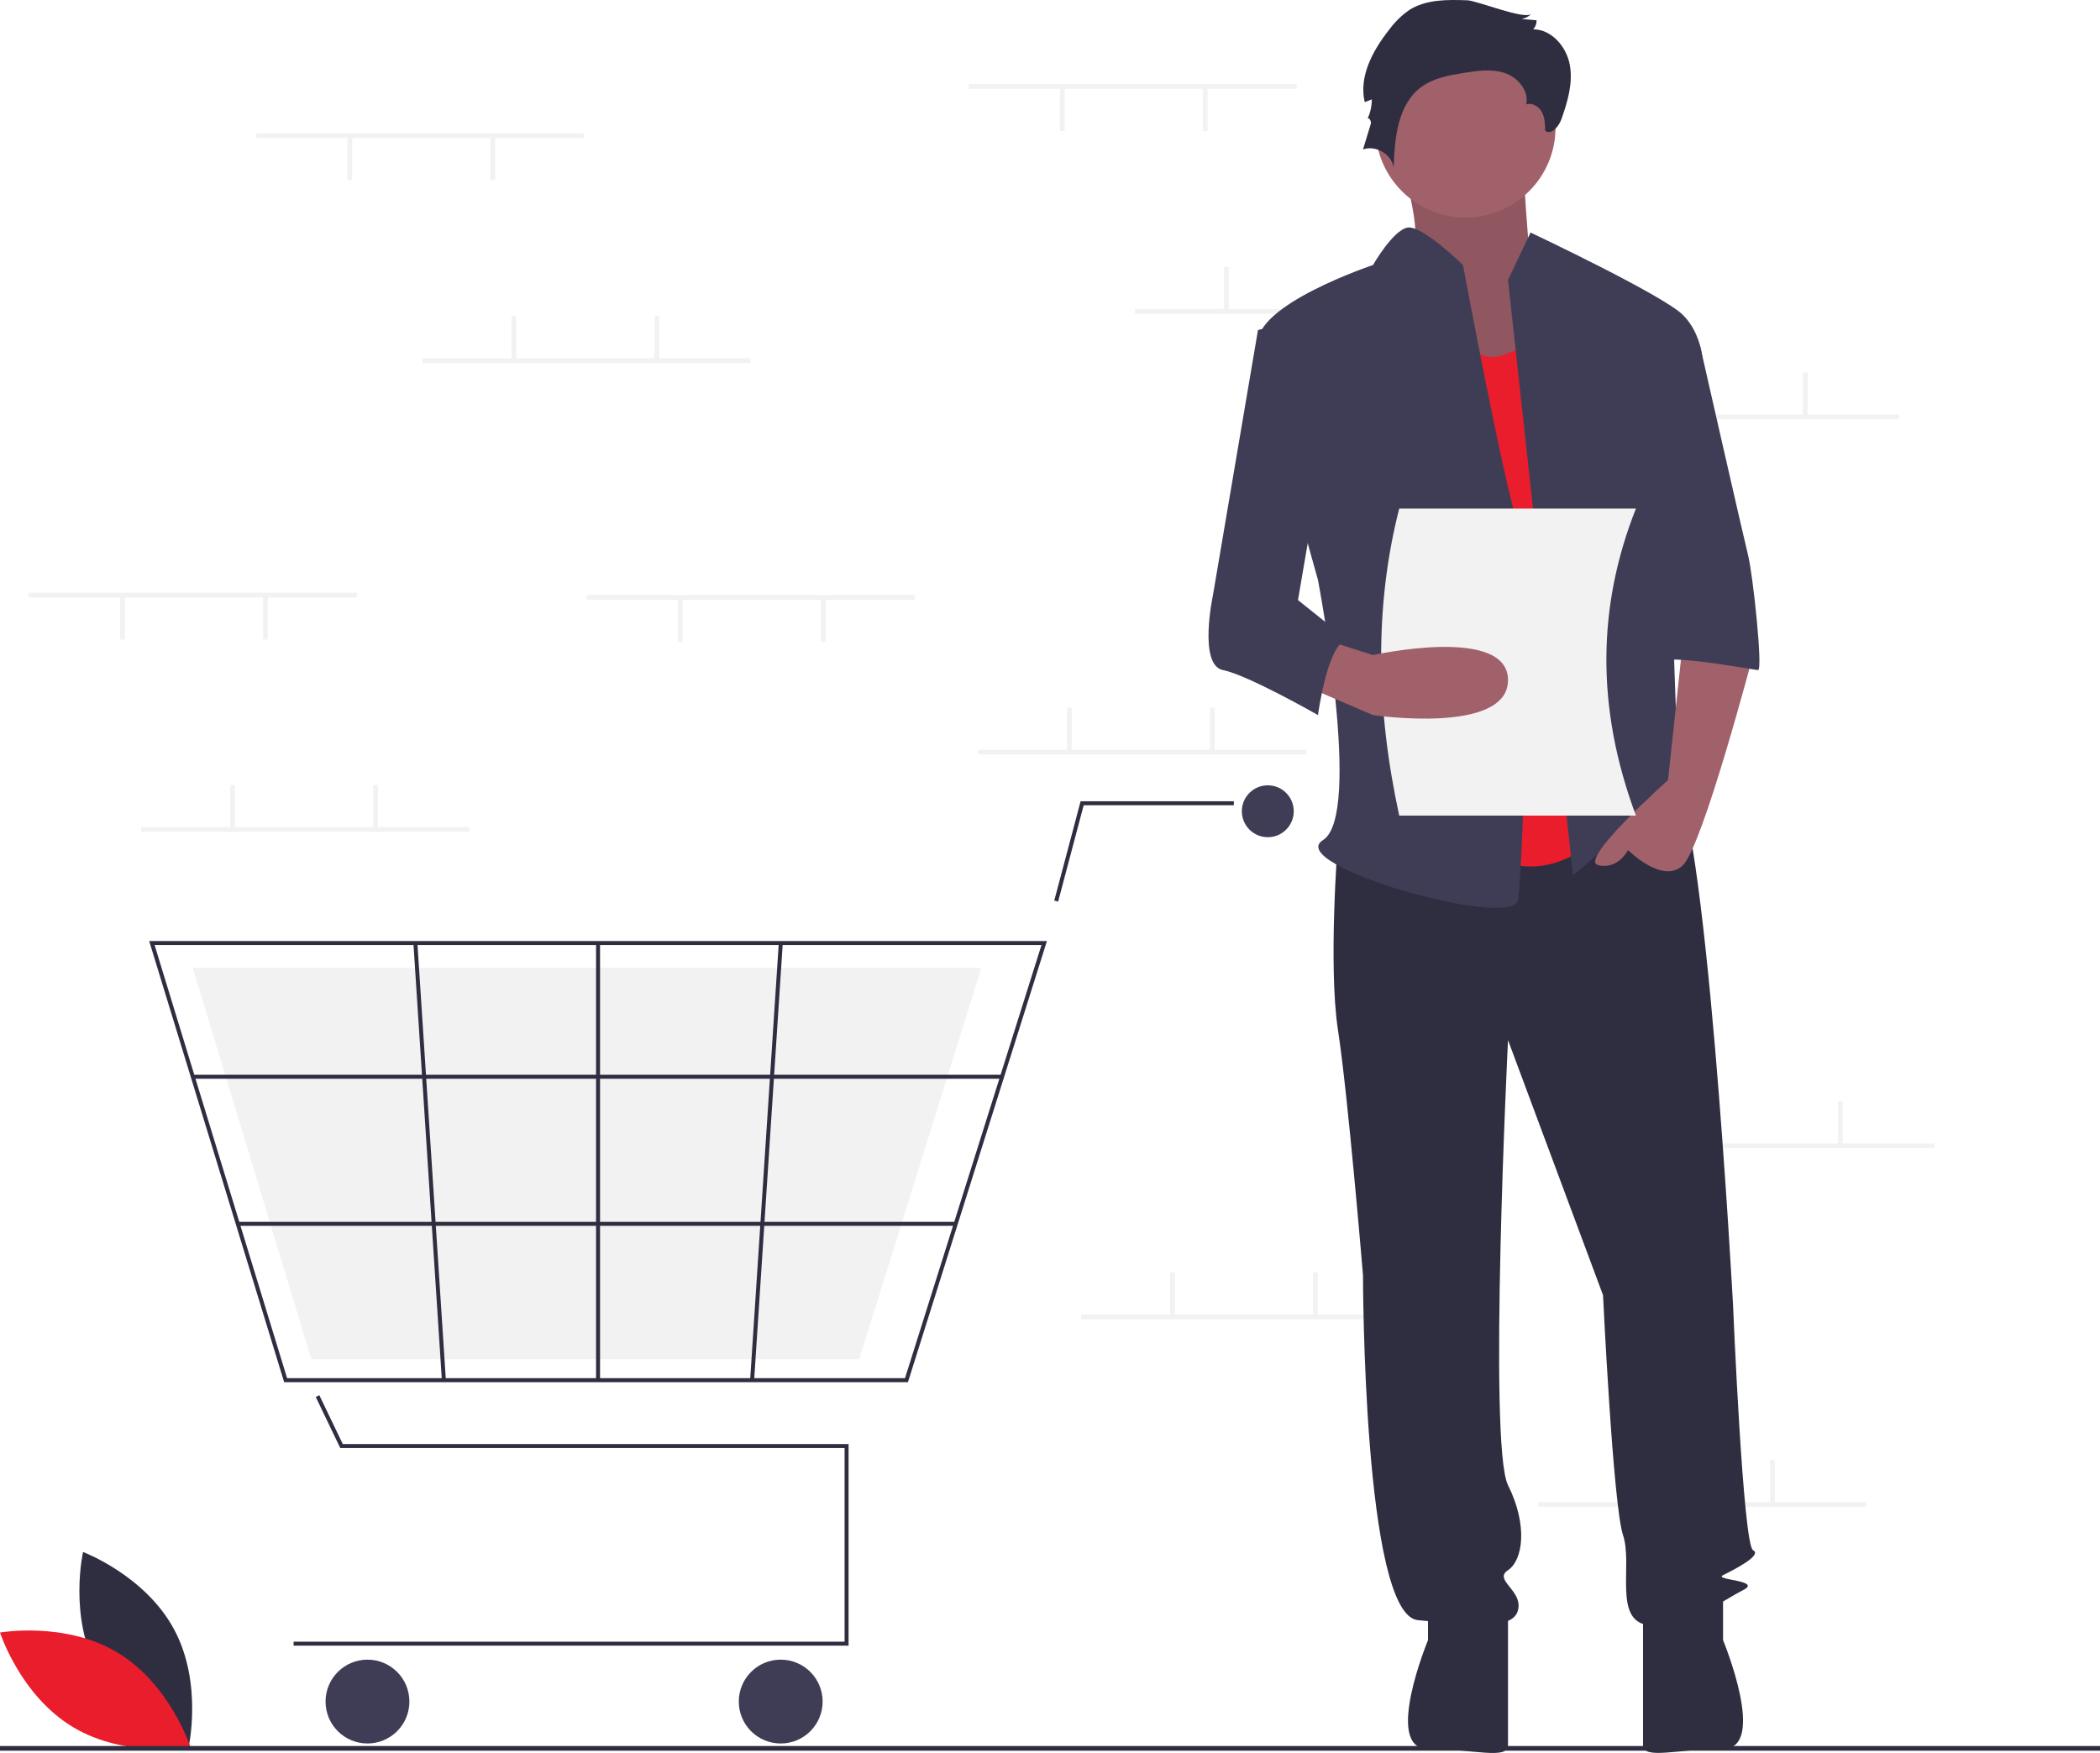
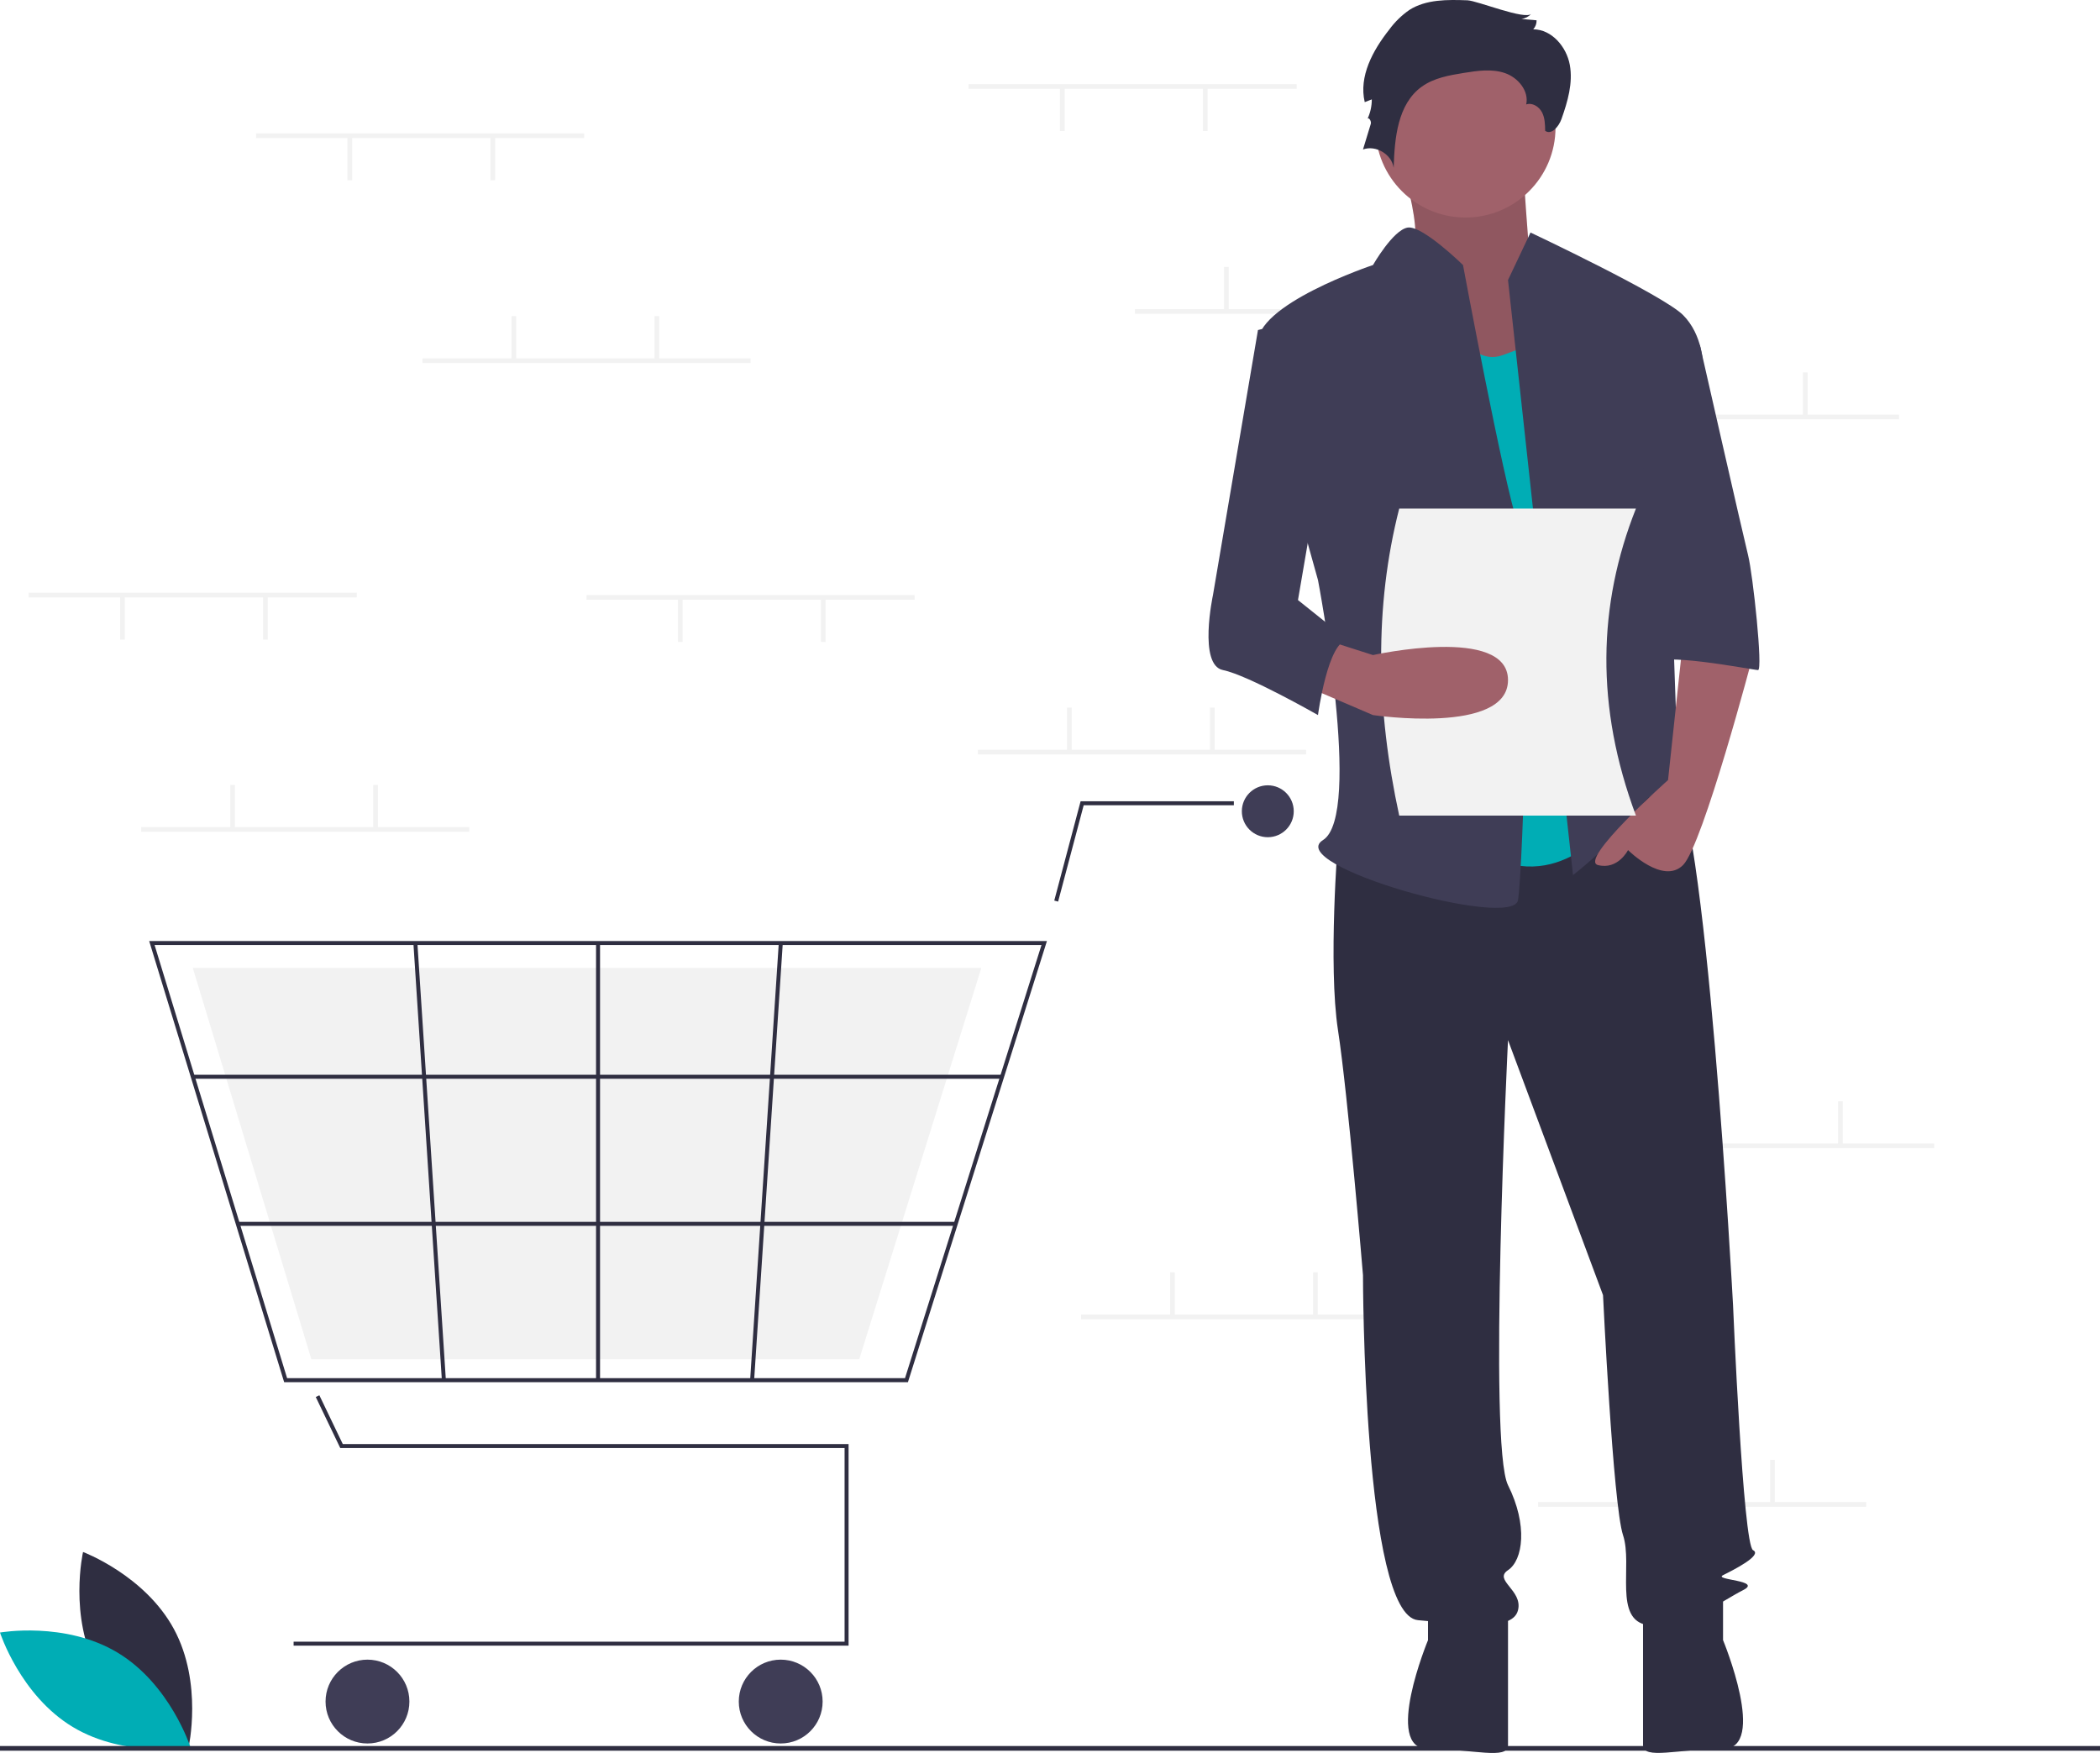
<svg xmlns="http://www.w3.org/2000/svg" id="ffc6eb9a-0ec0-429c-85a8-ff38b44048bf" data-name="Layer 1" width="896" height="747.971" viewBox="0 0 896 747.971">
  <path d="M193.634,788.752c12.428,23.049,38.806,32.944,38.806,32.944s6.227-27.475-6.201-50.524-38.806-32.944-38.806-32.944S181.206,765.703,193.634,788.752Z" transform="translate(-152 -76.01429)" fill="#2f2e41" />
-   <path d="M202.177,781.169c22.438,13.5,31.08,40.314,31.08,40.314s-27.738,4.927-50.177-8.573S152,772.596,152,772.596,179.738,767.67,202.177,781.169Z" transform="translate(-152 -76.01429)" fill="#ea1d2c" />
+   <path d="M202.177,781.169c22.438,13.5,31.08,40.314,31.08,40.314s-27.738,4.927-50.177-8.573S152,772.596,152,772.596,179.738,767.67,202.177,781.169Z" transform="translate(-152 -76.01429)" fill="#00ADB5" />
  <rect x="413.248" y="35.908" width="140" height="2" fill="#f2f2f2" />
  <rect x="513.249" y="37.408" width="2" height="18.5" fill="#f2f2f2" />
  <rect x="452.248" y="37.408" width="2" height="18.5" fill="#f2f2f2" />
  <rect x="484.248" y="131.908" width="140" height="2" fill="#f2f2f2" />
  <rect x="522.249" y="113.908" width="2" height="18.5" fill="#f2f2f2" />
  <rect x="583.249" y="113.908" width="2" height="18.5" fill="#f2f2f2" />
  <rect x="670.249" y="176.908" width="140" height="2" fill="#f2f2f2" />
  <rect x="708.249" y="158.908" width="2" height="18.5" fill="#f2f2f2" />
  <rect x="769.249" y="158.908" width="2" height="18.5" fill="#f2f2f2" />
  <rect x="656.249" y="640.908" width="140" height="2" fill="#f2f2f2" />
  <rect x="694.249" y="622.908" width="2" height="18.5" fill="#f2f2f2" />
  <rect x="755.249" y="622.908" width="2" height="18.5" fill="#f2f2f2" />
  <rect x="417.248" y="319.908" width="140" height="2" fill="#f2f2f2" />
  <rect x="455.248" y="301.908" width="2" height="18.5" fill="#f2f2f2" />
  <rect x="516.249" y="301.908" width="2" height="18.5" fill="#f2f2f2" />
  <rect x="461.248" y="560.908" width="140" height="2" fill="#f2f2f2" />
  <rect x="499.248" y="542.908" width="2" height="18.5" fill="#f2f2f2" />
  <rect x="560.249" y="542.908" width="2" height="18.5" fill="#f2f2f2" />
  <rect x="685.249" y="487.908" width="140" height="2" fill="#f2f2f2" />
  <rect x="723.249" y="469.908" width="2" height="18.5" fill="#f2f2f2" />
  <rect x="784.249" y="469.908" width="2" height="18.5" fill="#f2f2f2" />
  <polygon points="362.06 702.184 125.274 702.184 125.274 700.481 360.356 700.481 360.356 617.861 145.18 617.861 134.727 596.084 136.263 595.347 146.252 616.157 362.06 616.157 362.06 702.184" fill="#2f2e41" />
  <circle cx="156.789" cy="726.033" r="17.887" fill="#3f3d56" />
  <circle cx="333.101" cy="726.033" r="17.887" fill="#3f3d56" />
  <circle cx="540.927" cy="346.153" r="11.073" fill="#3f3d56" />
  <path d="M539.385,665.767H273.237L215.648,477.531H598.693l-.349,1.108Zm-264.889-1.704H538.136l58.234-184.83H217.951Z" transform="translate(-152 -76.01429)" fill="#2f2e41" />
  <polygon points="366.61 579.958 132.842 579.958 82.26 413.015 418.701 413.015 418.395 413.998 366.61 579.958" fill="#f2f2f2" />
  <polygon points="451.465 384.7 449.818 384.263 461.059 341.894 526.448 341.894 526.448 343.598 462.37 343.598 451.465 384.7" fill="#2f2e41" />
  <rect x="82.258" y="458.584" width="345.293" height="1.704" fill="#2f2e41" />
  <rect x="101.459" y="521.344" width="306.319" height="1.704" fill="#2f2e41" />
  <rect x="254.314" y="402.368" width="1.704" height="186.533" fill="#2f2e41" />
  <rect x="385.557" y="570.797" width="186.929" height="1.704" transform="translate(-274.7392 936.235) rotate(-86.24919)" fill="#2f2e41" />
  <rect x="334.457" y="478.185" width="1.704" height="186.929" transform="translate(-188.4687 -52.99638) rotate(-3.729)" fill="#2f2e41" />
  <rect y="745" width="896" height="2" fill="#2f2e41" />
  <path d="M747.411,137.89s14.618,41.606,5.622,48.007S783.394,244.573,783.394,244.573l47.229-12.802-25.863-43.74s-3.373-43.74-3.373-50.141S747.411,137.89,747.411,137.89Z" transform="translate(-152 -76.01429)" fill="#a0616a" />
  <path d="M747.411,137.89s14.618,41.606,5.622,48.007S783.394,244.573,783.394,244.573l47.229-12.802-25.863-43.74s-3.373-43.74-3.373-50.141S747.411,137.89,747.411,137.89Z" transform="translate(-152 -76.01429)" opacity="0.1" />
  <path d="M722.874,434.468s-4.267,53.341,0,81.079,10.668,104.549,10.668,104.549,0,145.089,23.47,147.222,40.539,4.267,42.673-4.267-10.668-12.802-4.267-17.069,8.535-19.203,0-36.272,0-189.895,0-189.895l40.539,108.816s4.267,89.614,8.535,102.415-4.267,36.272,10.668,38.406,32.005-10.668,40.539-14.936-12.802-4.267-8.535-6.401,17.069-8.535,12.802-10.668-8.535-104.549-8.535-104.549S879.697,414.199,864.762,405.664s-24.537,6.166-24.537,6.166Z" transform="translate(-152 -76.01429)" fill="#2f2e41" />
  <path d="M761.279,758.784v17.069s-19.203,46.399,0,46.399,34.138,4.808,34.138-1.593V763.051Z" transform="translate(-152 -76.01429)" fill="#2f2e41" />
  <path d="M887.165,758.754v17.069s19.203,46.399,0,46.399-34.138,4.808-34.138-1.593V763.021Z" transform="translate(-152 -76.01429)" fill="#2f2e41" />
  <circle cx="625.282" cy="54.408" r="38.406" fill="#a0616a" />
-   <path d="M765.547,201.9s10.668,32.005,27.738,25.604l17.069-6.401L840.225,425.934s-23.47,34.138-57.609,12.802S765.547,201.9,765.547,201.9Z" transform="translate(-152 -76.01429)" fill="#ea1d2c" />
+   <path d="M765.547,201.9s10.668,32.005,27.738,25.604l17.069-6.401L840.225,425.934s-23.47,34.138-57.609,12.802S765.547,201.9,765.547,201.9Z" transform="translate(-152 -76.01429)" fill="#00ADB5" />
  <path d="M795.418,195.499l9.601-20.27s56.542,26.671,65.076,35.205,8.535,21.337,8.535,21.337l-14.936,53.341s4.267,117.351,4.267,121.618,14.936,27.738,4.267,19.203-12.802-17.069-21.337-4.267-27.738,27.738-27.738,27.738Z" transform="translate(-152 -76.01429)" fill="#3f3d56" />
  <path d="M870.096,349.122l-6.401,59.742s-38.406,34.138-29.871,36.272,12.802-6.401,12.802-6.401,14.936,14.936,23.47,6.401S899.967,355.523,899.967,355.523Z" transform="translate(-152 -76.01429)" fill="#a0616a" />
  <path d="M778.1,76.144c-8.514-.304-17.625-.455-24.804,4.133a36.313,36.313,0,0,0-8.572,8.392c-6.992,8.838-13.033,19.959-10.436,30.925l3.016-1.176a19.751,19.751,0,0,1-1.905,8.463c.425-1.235,1.847.762,1.466,2.011L733.543,139.792c5.462-2.002,12.257,2.052,13.088,7.81.38-12.661,1.693-27.18,11.964-34.593,5.18-3.739,11.735-4.88,18.042-5.894,5.818-.935,11.918-1.827,17.491.089s10.319,7.615,9.055,13.371c2.57-.885,5.444.906,6.713,3.309s1.337,5.237,1.375,7.955c2.739,1.936,5.856-1.908,6.973-5.071,2.62-7.424,4.949-15.327,3.538-23.073s-7.723-15.148-15.596-15.174a5.467,5.467,0,0,0,1.422-3.849l-6.489-.548a7.172,7.172,0,0,0,4.286-2.26C802.798,84.731,782.313,76.295,778.1,76.144Z" transform="translate(-152 -76.01429)" fill="#2f2e41" />
  <path d="M776.215,189.098s-17.369-17.021-23.62-15.978S737.809,189.098,737.809,189.098s-51.208,17.069-49.074,34.138S714.339,323.518,714.339,323.518s19.203,100.282,2.134,110.95,81.079,38.406,83.213,25.604,6.401-140.821,0-160.024S776.215,189.098,776.215,189.098Z" transform="translate(-152 -76.01429)" fill="#3f3d56" />
  <path d="M850.893,223.236h26.383S895.7,304.315,897.833,312.85s6.401,49.074,4.267,49.074-44.807-8.535-44.807-2.134Z" transform="translate(-152 -76.01429)" fill="#3f3d56" />
  <path d="M850,424.014H749c-9.856-45.34-10.68-89.146,0-131H850C833.701,334.115,832.682,377.621,850,424.014Z" transform="translate(-152 -76.01429)" fill="#f2f2f2" />
  <path d="M707.938,368.325,737.809,381.127s57.609,8.535,57.609-14.936-57.609-10.668-57.609-10.668L718.605,349.383Z" transform="translate(-152 -76.01429)" fill="#a0616a" />
  <path d="M714.339,210.435l-25.604,6.401L669.532,329.919s-6.401,29.871,4.267,32.005S714.339,381.127,714.339,381.127s4.267-32.005,12.802-32.005L705.804,332.053,718.606,257.375Z" transform="translate(-152 -76.01429)" fill="#3f3d56" />
  <rect x="60.248" y="352.908" width="140" height="2" fill="#f2f2f2" />
  <rect x="98.249" y="334.908" width="2" height="18.5" fill="#f2f2f2" />
  <rect x="159.249" y="334.908" width="2" height="18.5" fill="#f2f2f2" />
  <rect x="109.249" y="56.908" width="140" height="2" fill="#f2f2f2" />
  <rect x="209.249" y="58.408" width="2" height="18.5" fill="#f2f2f2" />
  <rect x="148.249" y="58.408" width="2" height="18.5" fill="#f2f2f2" />
  <rect x="250.249" y="253.908" width="140" height="2" fill="#f2f2f2" />
  <rect x="350.248" y="255.408" width="2" height="18.5" fill="#f2f2f2" />
  <rect x="289.248" y="255.408" width="2" height="18.5" fill="#f2f2f2" />
  <rect x="12.248" y="252.908" width="140" height="2" fill="#f2f2f2" />
  <rect x="112.249" y="254.408" width="2" height="18.5" fill="#f2f2f2" />
  <rect x="51.248" y="254.408" width="2" height="18.5" fill="#f2f2f2" />
  <rect x="180.249" y="152.908" width="140" height="2" fill="#f2f2f2" />
  <rect x="218.249" y="134.908" width="2" height="18.5" fill="#f2f2f2" />
  <rect x="279.248" y="134.908" width="2" height="18.5" fill="#f2f2f2" />
</svg>
